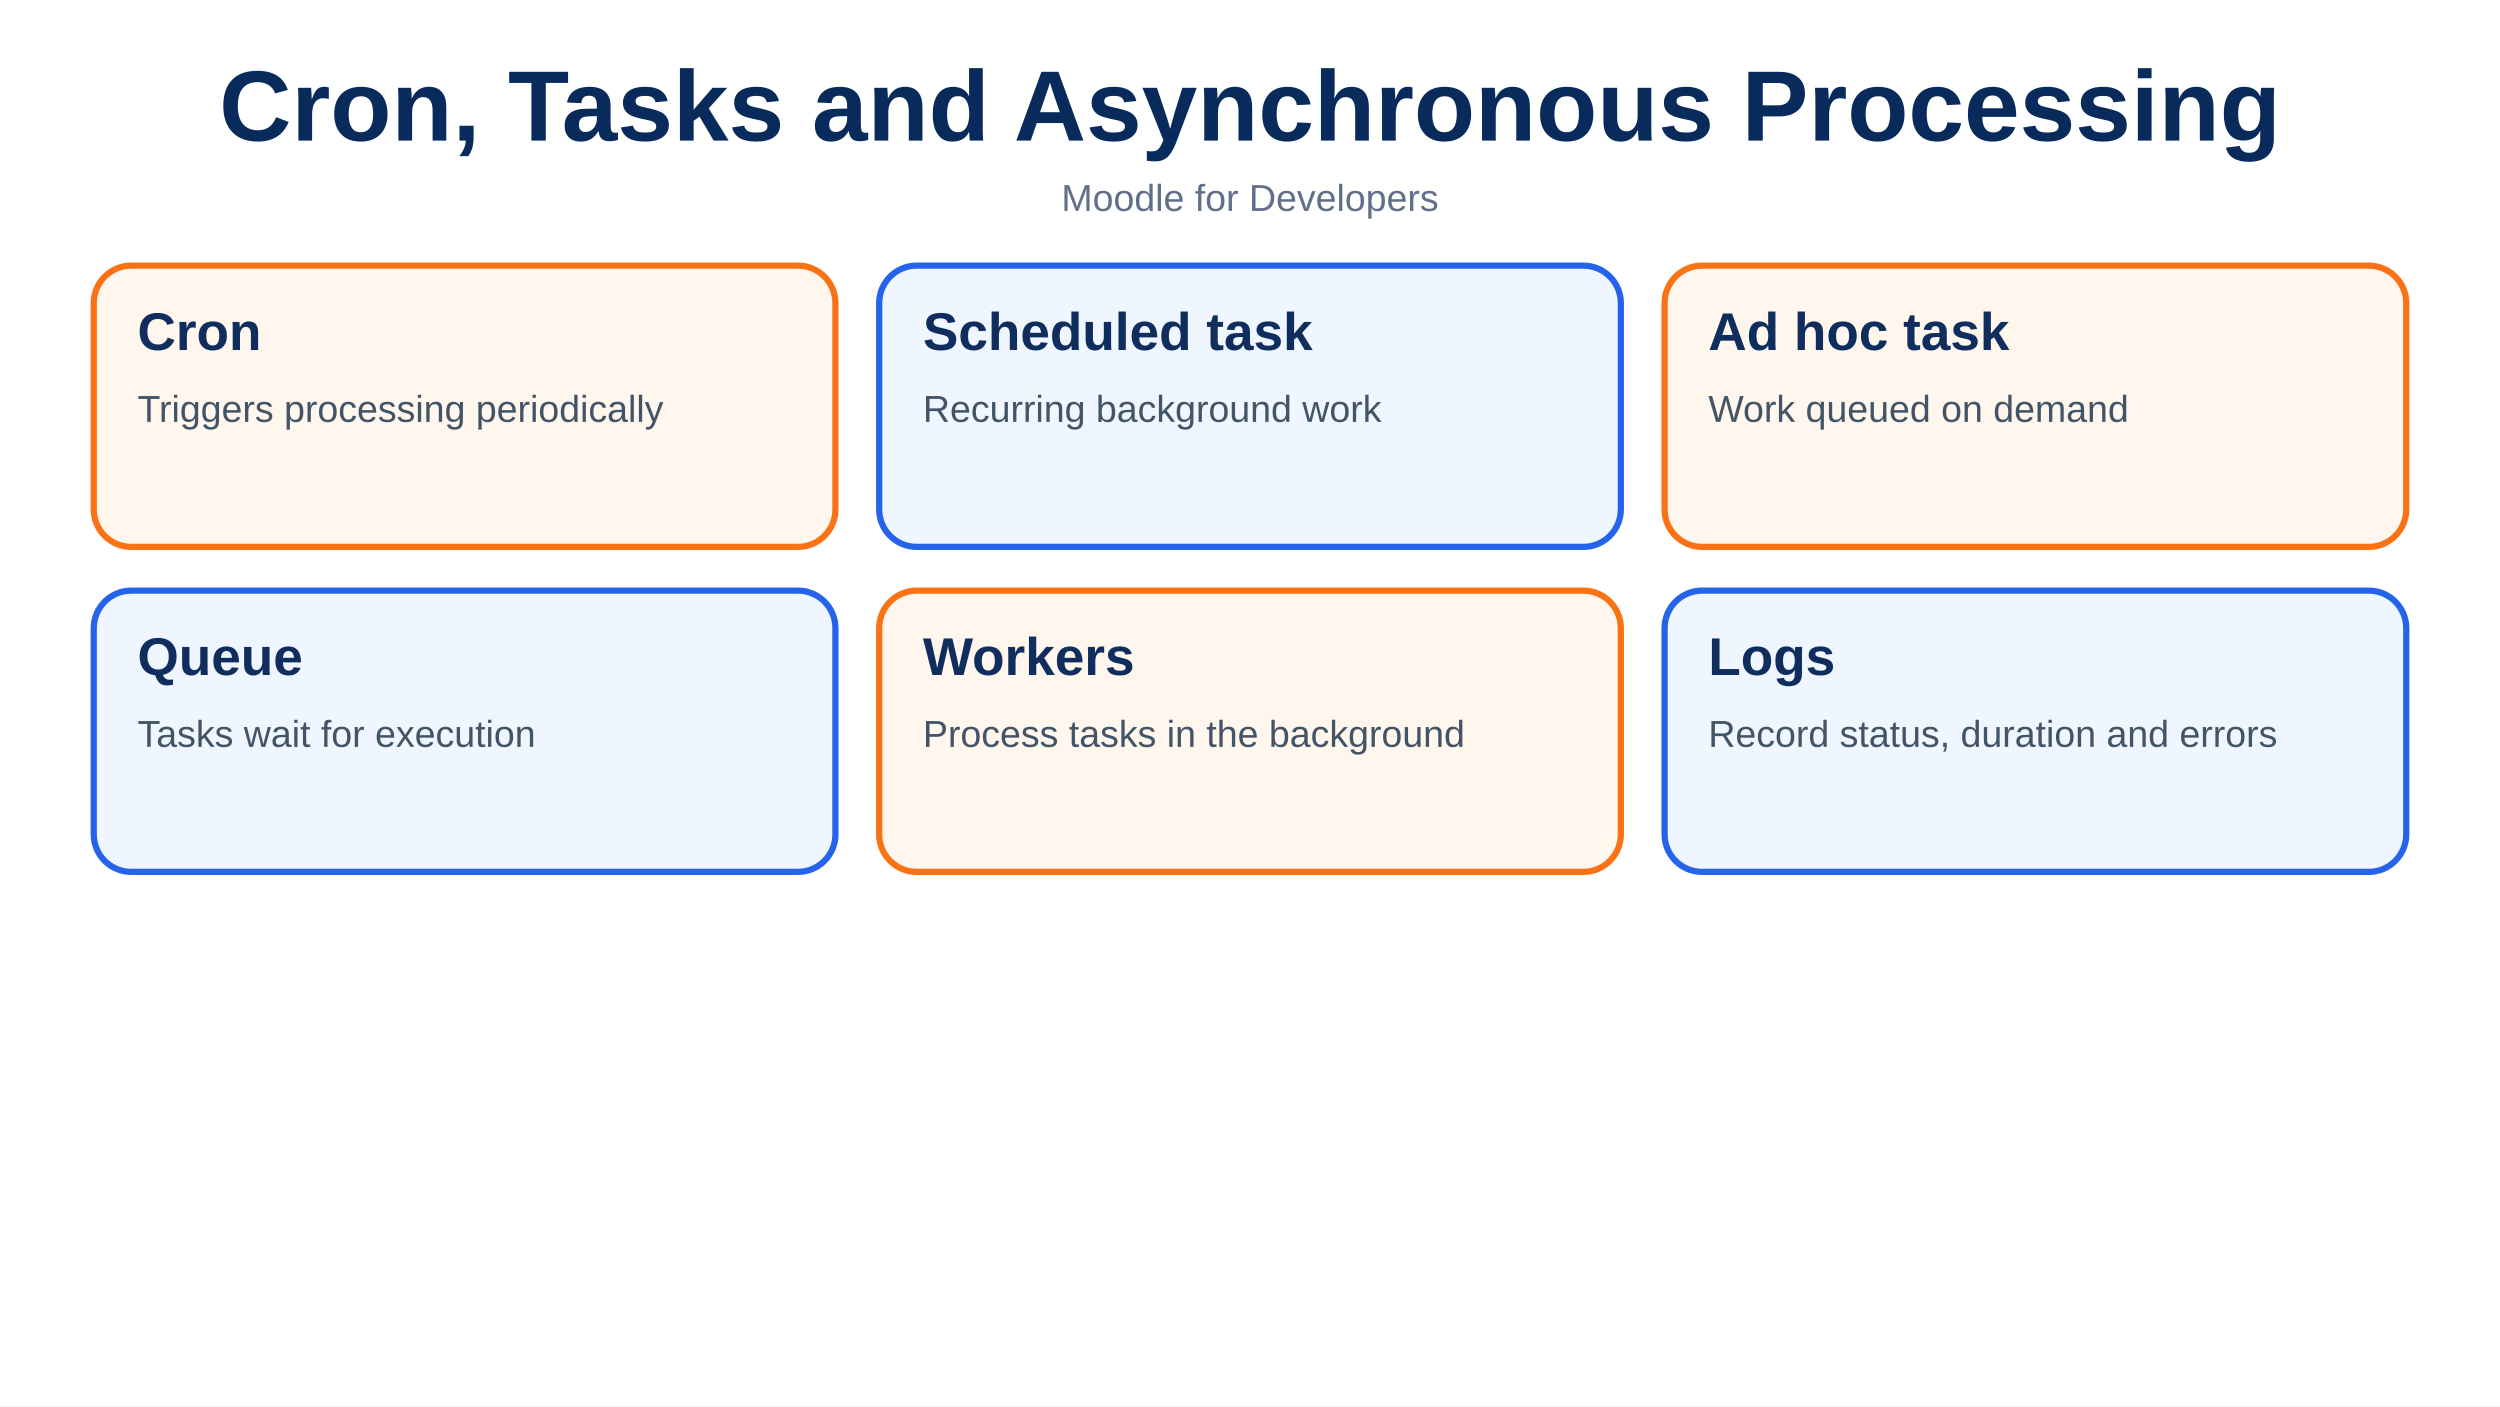
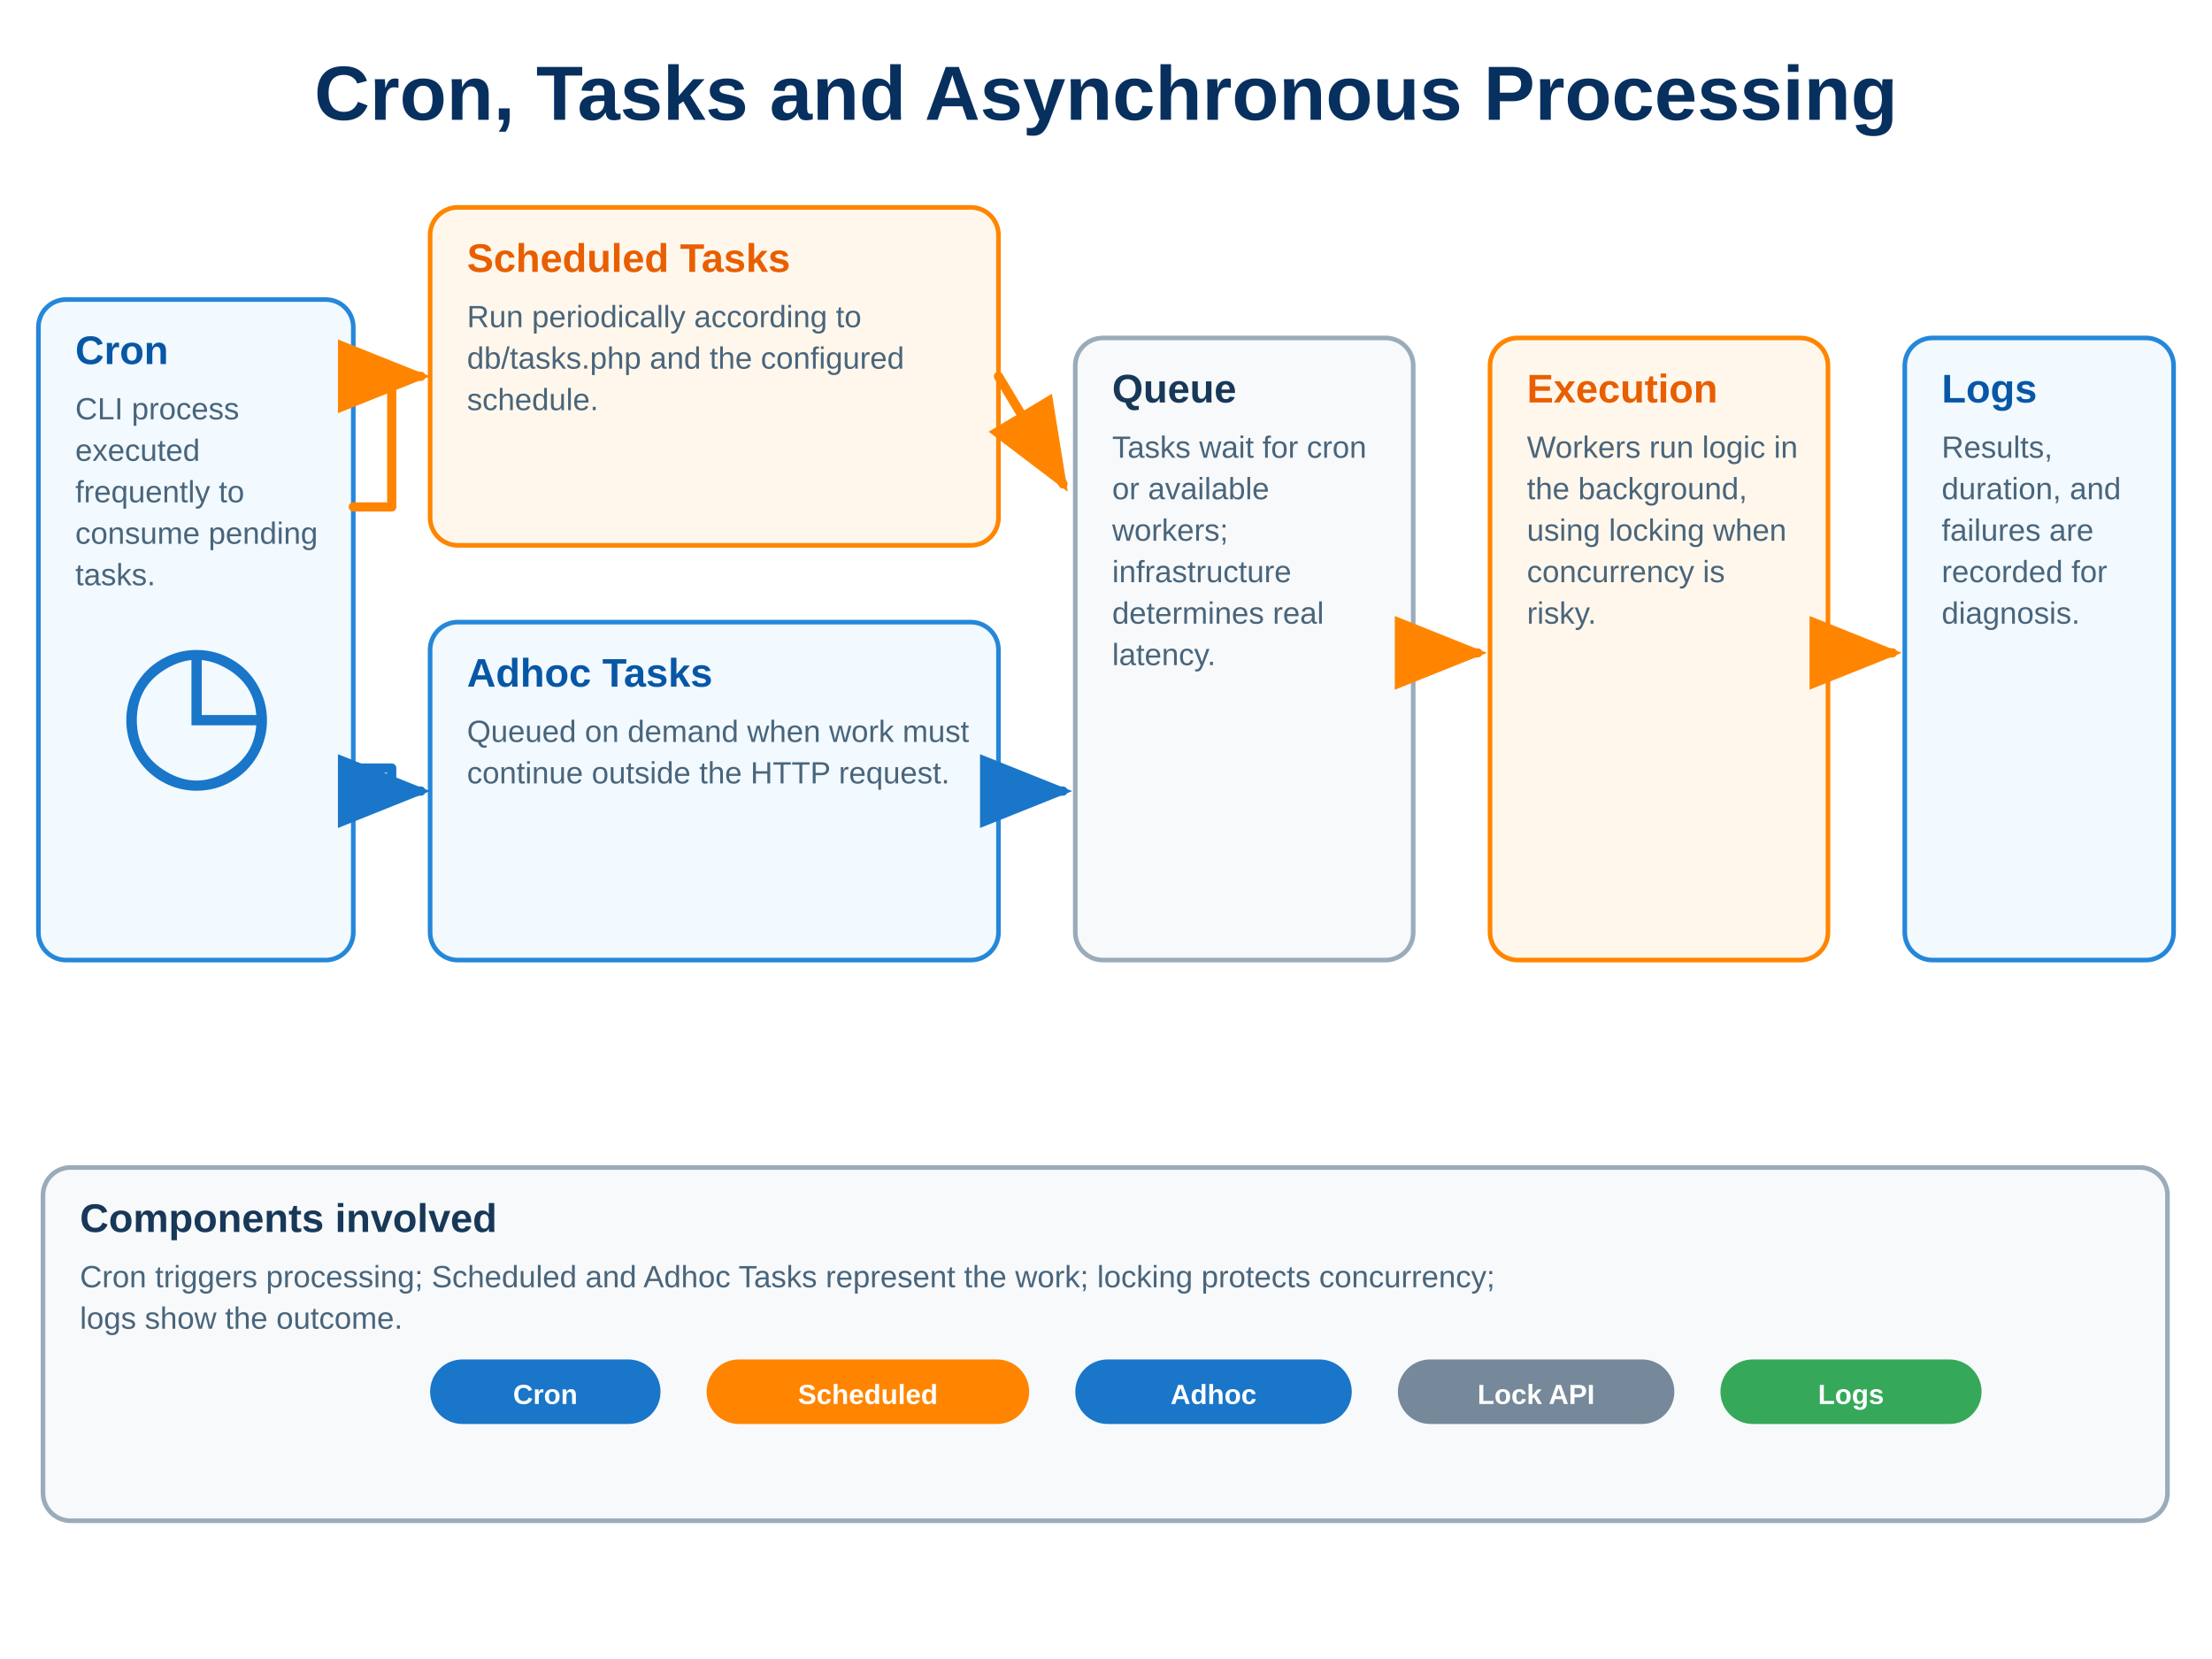
- <svg xmlns="http://www.w3.org/2000/svg" width="1600" height="900" viewBox="0 0 1600 900">
-   <rect width="100%" height="100%" fill="#fff" />
-   <text x="800" y="90" text-anchor="middle" font-family="Arial,sans-serif" font-size="64" font-weight="800" fill="#082b5c">Cron, Tasks and Asynchronous Processing</text>
-   <text x="800" y="135" text-anchor="middle" font-family="Arial,sans-serif" font-size="24" fill="#607089">Moodle for Developers</text>
-   <rect x="60" y="170" width="474.667" height="180" rx="24" fill="#fff7ed" stroke="#f97316" stroke-width="4" />
-   <text x="88" y="224" font-family="Arial,sans-serif" font-size="34" font-weight="700" fill="#0f2e5d">Cron</text>
-   <text x="88" y="270" font-family="Arial,sans-serif" font-size="24" fill="#425466">Triggers processing periodically</text>
-   <rect x="562.667" y="170" width="474.667" height="180" rx="24" fill="#eff6ff" stroke="#2563eb" stroke-width="4" />
-   <text x="590.667" y="224" font-family="Arial,sans-serif" font-size="34" font-weight="700" fill="#0f2e5d">Scheduled task</text>
-   <text x="590.667" y="270" font-family="Arial,sans-serif" font-size="24" fill="#425466">Recurring background work</text>
-   <rect x="1065.333" y="170" width="474.667" height="180" rx="24" fill="#fff7ed" stroke="#f97316" stroke-width="4" />
-   <text x="1093.333" y="224" font-family="Arial,sans-serif" font-size="34" font-weight="700" fill="#0f2e5d">Ad hoc task</text>
-   <text x="1093.333" y="270" font-family="Arial,sans-serif" font-size="24" fill="#425466">Work queued on demand</text>
-   <rect x="60" y="378" width="474.667" height="180" rx="24" fill="#eff6ff" stroke="#2563eb" stroke-width="4" />
-   <text x="88" y="432" font-family="Arial,sans-serif" font-size="34" font-weight="700" fill="#0f2e5d">Queue</text>
-   <text x="88" y="478" font-family="Arial,sans-serif" font-size="24" fill="#425466">Tasks wait for execution</text>
-   <rect x="562.667" y="378" width="474.667" height="180" rx="24" fill="#fff7ed" stroke="#f97316" stroke-width="4" />
-   <text x="590.667" y="432" font-family="Arial,sans-serif" font-size="34" font-weight="700" fill="#0f2e5d">Workers</text>
-   <text x="590.667" y="478" font-family="Arial,sans-serif" font-size="24" fill="#425466">Process tasks in the background</text>
-   <rect x="1065.333" y="378" width="474.667" height="180" rx="24" fill="#eff6ff" stroke="#2563eb" stroke-width="4" />
-   <text x="1093.333" y="432" font-family="Arial,sans-serif" font-size="34" font-weight="700" fill="#0f2e5d">Logs</text>
-   <text x="1093.333" y="478" font-family="Arial,sans-serif" font-size="24" fill="#425466">Record status, duration and errors</text>
+ <svg xmlns="http://www.w3.org/2000/svg" width="1440" height="1080" viewBox="0 0 1440 1080">
+   <defs>
+     <marker id="arrow" markerWidth="12" markerHeight="12" refX="9" refY="4" orient="auto" markerUnits="strokeWidth">
+       <path d="M0,0 L0,8 L10,4 z" fill="context-stroke" />
+     </marker>
+     <linearGradient id="core" x1="0" y1="0" x2="1" y2="1">
+       <stop offset="0" stop-color="#fff8ee" />
+       <stop offset="1" stop-color="#ffe4bd" />
+     </linearGradient>
+   </defs>
+   <rect width="1440" height="1080" fill="#fff" />
+   <text x="720" y="78" font-family="Arial,Helvetica,sans-serif" font-size="50" font-weight="800" fill="#07305f" text-anchor="middle">Cron, Tasks and Asynchronous Processing</text>
+   <g>
+     <rect x="25" y="195" width="205" height="430" rx="18" fill="#f2f9ff" stroke="#2587d9" stroke-width="3" />
+     <text x="49" y="237" font-family="Arial,Helvetica,sans-serif" font-size="26" font-weight="700" fill="#0757a6" text-anchor="start">Cron</text>
+     <text x="49" y="273" font-family="Arial,Helvetica,sans-serif" font-size="20" font-weight="400" fill="#49657b" text-anchor="start">CLI process</text>
+     <text x="49" y="300" font-family="Arial,Helvetica,sans-serif" font-size="20" font-weight="400" fill="#49657b" text-anchor="start">executed</text>
+     <text x="49" y="327" font-family="Arial,Helvetica,sans-serif" font-size="20" font-weight="400" fill="#49657b" text-anchor="start">frequently to</text>
+     <text x="49" y="354" font-family="Arial,Helvetica,sans-serif" font-size="20" font-weight="400" fill="#49657b" text-anchor="start">consume pending</text>
+     <text x="49" y="381" font-family="Arial,Helvetica,sans-serif" font-size="20" font-weight="400" fill="#49657b" text-anchor="start">tasks.</text>
+   </g>
+   <text x="128" y="500" font-family="Arial,Helvetica,sans-serif" font-size="120" font-weight="700" fill="#1976c9" text-anchor="middle">◷</text>
+   <g>
+     <rect x="280" y="135" width="370" height="220" rx="18" fill="#fff7ec" stroke="#ff8500" stroke-width="3" />
+     <text x="304" y="177" font-family="Arial,Helvetica,sans-serif" font-size="26" font-weight="700" fill="#e85e00" text-anchor="start">Scheduled Tasks</text>
+     <text x="304" y="213" font-family="Arial,Helvetica,sans-serif" font-size="20" font-weight="400" fill="#49657b" text-anchor="start">Run periodically according to</text>
+     <text x="304" y="240" font-family="Arial,Helvetica,sans-serif" font-size="20" font-weight="400" fill="#49657b" text-anchor="start">db/tasks.php and the configured</text>
+     <text x="304" y="267" font-family="Arial,Helvetica,sans-serif" font-size="20" font-weight="400" fill="#49657b" text-anchor="start">schedule.</text>
+   </g>
+   <g>
+     <rect x="280" y="405" width="370" height="220" rx="18" fill="#f2f9ff" stroke="#2587d9" stroke-width="3" />
+     <text x="304" y="447" font-family="Arial,Helvetica,sans-serif" font-size="26" font-weight="700" fill="#0757a6" text-anchor="start">Adhoc Tasks</text>
+     <text x="304" y="483" font-family="Arial,Helvetica,sans-serif" font-size="20" font-weight="400" fill="#49657b" text-anchor="start">Queued on demand when work must</text>
+     <text x="304" y="510" font-family="Arial,Helvetica,sans-serif" font-size="20" font-weight="400" fill="#49657b" text-anchor="start">continue outside the HTTP request.</text>
+   </g>
+   <polyline points="230,330 255,330 255,245 274,245" fill="none" stroke="#ff8500" stroke-width="6" stroke-linecap="round" stroke-linejoin="round" marker-end="url(#arrow)" />
+   <polyline points="230,500 255,500 255,515 274,515" fill="none" stroke="#1976c9" stroke-width="6" stroke-linecap="round" stroke-linejoin="round" marker-end="url(#arrow)" />
+   <g>
+     <rect x="700" y="220" width="220" height="405" rx="18" fill="#f7f9fb" stroke="#9aabba" stroke-width="3" />
+     <text x="724" y="262" font-family="Arial,Helvetica,sans-serif" font-size="26" font-weight="700" fill="#173858" text-anchor="start">Queue</text>
+     <text x="724" y="298" font-family="Arial,Helvetica,sans-serif" font-size="20" font-weight="400" fill="#49657b" text-anchor="start">Tasks wait for cron</text>
+     <text x="724" y="325" font-family="Arial,Helvetica,sans-serif" font-size="20" font-weight="400" fill="#49657b" text-anchor="start">or available</text>
+     <text x="724" y="352" font-family="Arial,Helvetica,sans-serif" font-size="20" font-weight="400" fill="#49657b" text-anchor="start">workers;</text>
+     <text x="724" y="379" font-family="Arial,Helvetica,sans-serif" font-size="20" font-weight="400" fill="#49657b" text-anchor="start">infrastructure</text>
+     <text x="724" y="406" font-family="Arial,Helvetica,sans-serif" font-size="20" font-weight="400" fill="#49657b" text-anchor="start">determines real</text>
+     <text x="724" y="433" font-family="Arial,Helvetica,sans-serif" font-size="20" font-weight="400" fill="#49657b" text-anchor="start">latency.</text>
+   </g>
+   <path d="M 650 245 L 692 315" fill="none" stroke="#ff8500" stroke-width="6" stroke-linecap="round" marker-end="url(#arrow)" />
+   <path d="M 650 515 L 692 515" fill="none" stroke="#1976c9" stroke-width="6" stroke-linecap="round" marker-end="url(#arrow)" />
+   <g>
+     <rect x="970" y="220" width="220" height="405" rx="18" fill="#fff7ec" stroke="#ff8500" stroke-width="3" />
+     <text x="994" y="262" font-family="Arial,Helvetica,sans-serif" font-size="26" font-weight="700" fill="#e85e00" text-anchor="start">Execution</text>
+     <text x="994" y="298" font-family="Arial,Helvetica,sans-serif" font-size="20" font-weight="400" fill="#49657b" text-anchor="start">Workers run logic in</text>
+     <text x="994" y="325" font-family="Arial,Helvetica,sans-serif" font-size="20" font-weight="400" fill="#49657b" text-anchor="start">the background,</text>
+     <text x="994" y="352" font-family="Arial,Helvetica,sans-serif" font-size="20" font-weight="400" fill="#49657b" text-anchor="start">using locking when</text>
+     <text x="994" y="379" font-family="Arial,Helvetica,sans-serif" font-size="20" font-weight="400" fill="#49657b" text-anchor="start">concurrency is</text>
+     <text x="994" y="406" font-family="Arial,Helvetica,sans-serif" font-size="20" font-weight="400" fill="#49657b" text-anchor="start">risky.</text>
+   </g>
+   <path d="M 920 425 L 962 425" fill="none" stroke="#ff8500" stroke-width="6" stroke-linecap="round" marker-end="url(#arrow)" />
+   <g>
+     <rect x="1240" y="220" width="175" height="405" rx="18" fill="#f2f9ff" stroke="#2587d9" stroke-width="3" />
+     <text x="1264" y="262" font-family="Arial,Helvetica,sans-serif" font-size="26" font-weight="700" fill="#0757a6" text-anchor="start">Logs</text>
+     <text x="1264" y="298" font-family="Arial,Helvetica,sans-serif" font-size="20" font-weight="400" fill="#49657b" text-anchor="start">Results,</text>
+     <text x="1264" y="325" font-family="Arial,Helvetica,sans-serif" font-size="20" font-weight="400" fill="#49657b" text-anchor="start">duration, and</text>
+     <text x="1264" y="352" font-family="Arial,Helvetica,sans-serif" font-size="20" font-weight="400" fill="#49657b" text-anchor="start">failures are</text>
+     <text x="1264" y="379" font-family="Arial,Helvetica,sans-serif" font-size="20" font-weight="400" fill="#49657b" text-anchor="start">recorded for</text>
+     <text x="1264" y="406" font-family="Arial,Helvetica,sans-serif" font-size="20" font-weight="400" fill="#49657b" text-anchor="start">diagnosis.</text>
+   </g>
+   <path d="M 1190 425 L 1232 425" fill="none" stroke="#ff8500" stroke-width="6" stroke-linecap="round" marker-end="url(#arrow)" />
+   <g>
+     <rect x="28" y="760" width="1383" height="230" rx="18" fill="#f7f9fb" stroke="#9aabba" stroke-width="3" />
+     <text x="52" y="802" font-family="Arial,Helvetica,sans-serif" font-size="26" font-weight="700" fill="#173858" text-anchor="start">Components involved</text>
+     <text x="52" y="838" font-family="Arial,Helvetica,sans-serif" font-size="20" font-weight="400" fill="#49657b" text-anchor="start">Cron triggers processing; Scheduled and Adhoc Tasks represent the work; locking protects concurrency;</text>
+     <text x="52" y="865" font-family="Arial,Helvetica,sans-serif" font-size="20" font-weight="400" fill="#49657b" text-anchor="start">logs show the outcome.</text>
+   </g>
+   <rect x="280" y="885" width="150" height="42" rx="21" fill="#1976c9" />
+   <text x="355" y="914" font-family="Arial,Helvetica,sans-serif" font-size="18" font-weight="700" fill="#fff" text-anchor="middle">Cron</text>
+   <rect x="460" y="885" width="210" height="42" rx="21" fill="#ff8500" />
+   <text x="565" y="914" font-family="Arial,Helvetica,sans-serif" font-size="18" font-weight="700" fill="#fff" text-anchor="middle">Scheduled</text>
+   <rect x="700" y="885" width="180" height="42" rx="21" fill="#1976c9" />
+   <text x="790" y="914" font-family="Arial,Helvetica,sans-serif" font-size="18" font-weight="700" fill="#fff" text-anchor="middle">Adhoc</text>
+   <rect x="910" y="885" width="180" height="42" rx="21" fill="#75899a" />
+   <text x="1000" y="914" font-family="Arial,Helvetica,sans-serif" font-size="18" font-weight="700" fill="#fff" text-anchor="middle">Lock API</text>
+   <rect x="1120" y="885" width="170" height="42" rx="21" fill="#35a85a" />
+   <text x="1205" y="914" font-family="Arial,Helvetica,sans-serif" font-size="18" font-weight="700" fill="#fff" text-anchor="middle">Logs</text>
</svg>
